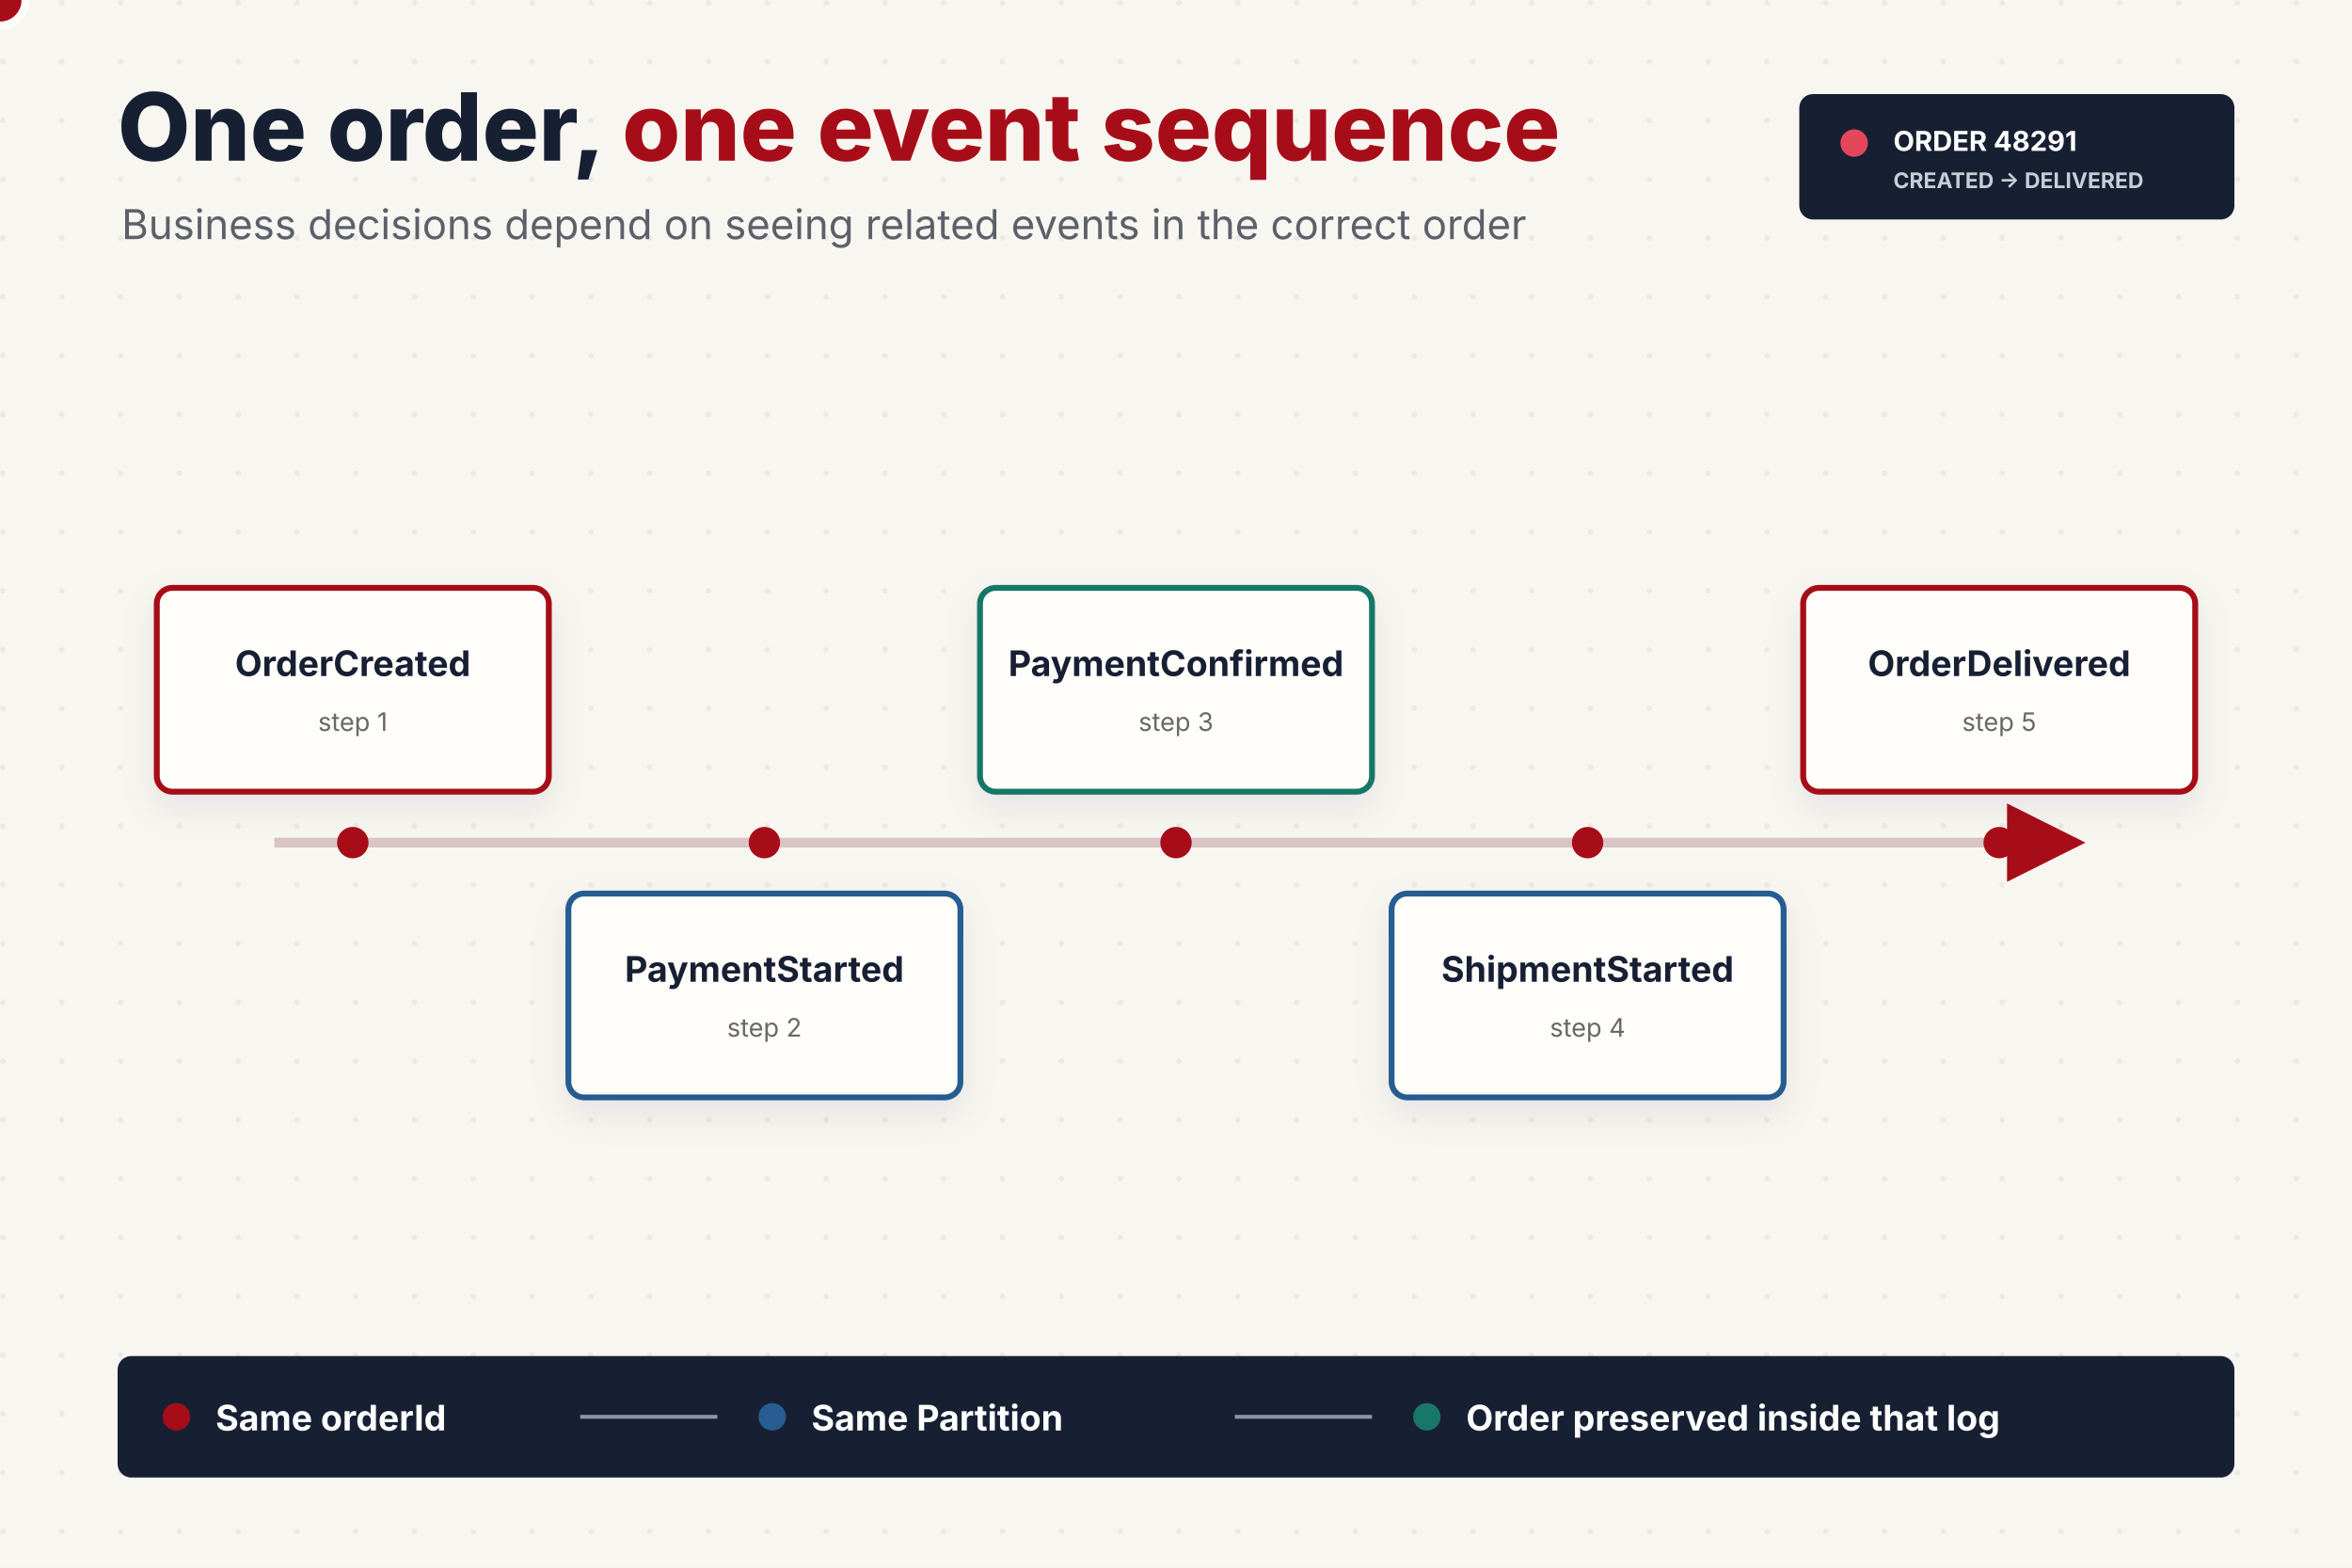
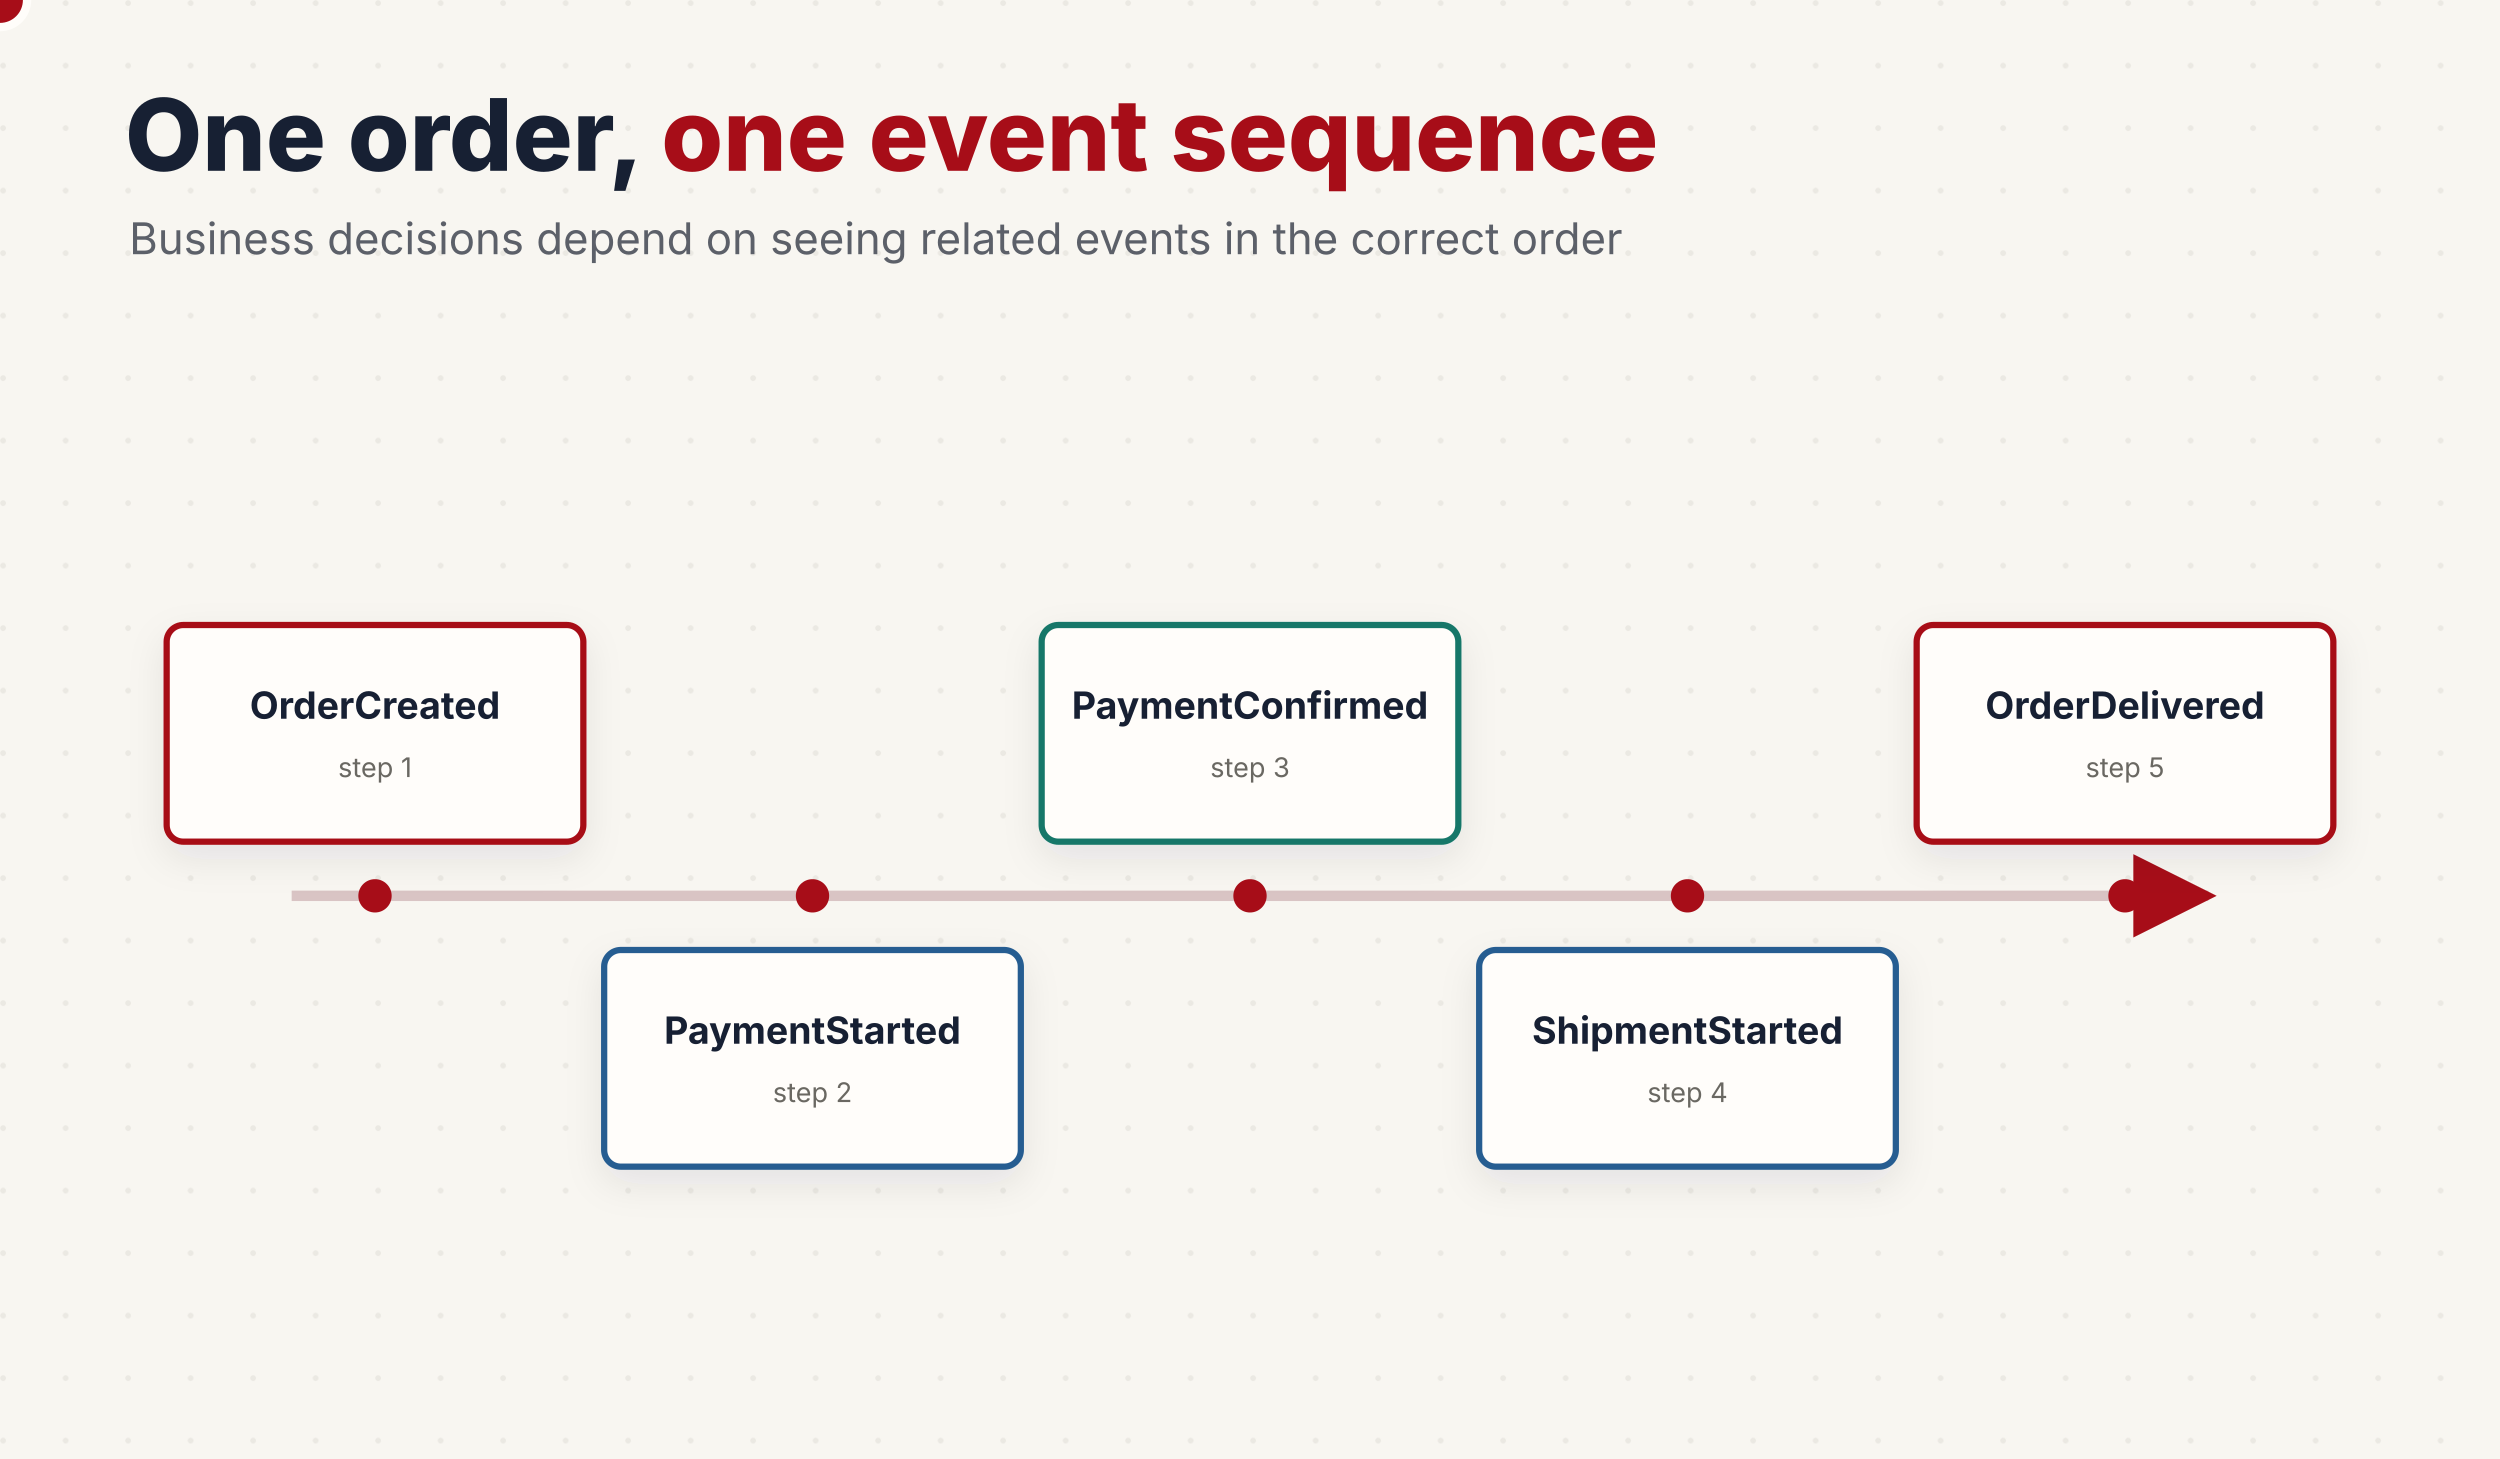
- <svg xmlns="http://www.w3.org/2000/svg" xmlns:xlink="http://www.w3.org/1999/xlink" width="960" height="640" viewBox="0 0 1200 800" role="img" aria-labelledby="title desc">
+ <svg xmlns="http://www.w3.org/2000/svg" xmlns:xlink="http://www.w3.org/1999/xlink" width="960" height="560" viewBox="0 0 1200 700" role="img" aria-labelledby="title desc">
  <defs>
    <pattern id="grid" width="30" height="30" patternUnits="userSpaceOnUse">
      <circle cx="1.5" cy="1.5" r="1.4" fill="#d9d6cf" opacity=".42" />
    </pattern>
    <filter id="shadow" x="-20%" y="-20%" width="140%" height="140%">
      <feDropShadow dx="0" dy="7" stdDeviation="9" flood-color="#172033" flood-opacity=".08" />
    </filter>
    <marker id="ar" viewBox="0 0 10 10" refX="9" refY="5" markerWidth="8" markerHeight="8" orient="auto">
      <path d="M0 0 10 5 0 10Z" fill="#a70d18" />
    </marker>
    <path id="timeline" d="M140 430H1060" />
  </defs>
  <rect width="1200" height="800" fill="#f8f6f1" />
  <rect width="1200" height="800" fill="url(#grid)" />
  <g font-family="Inter,ui-sans-serif,system-ui,-apple-system,'Segoe UI',sans-serif">
    <text x="60" y="82" fill="#172033" font-size="48" font-weight="760">One order, <tspan fill="#a70d18">one event sequence</tspan>
    </text>
    <text x="62" y="122" fill="#5c6069" font-size="21">Business decisions depend on seeing related events in the correct order</text>
-     <g transform="translate(918 48)">
-       <rect width="222" height="64" rx="7" fill="#172033" />
-       <circle cx="28" cy="25" r="7" fill="#e4475b" />
-       <text x="48" y="29" fill="#fff" font-size="14" font-weight="750">ORDER 48291</text>
-       <text x="48" y="48" fill="#c8ced8" font-size="11" font-weight="650">CREATED → DELIVERED</text>
-     </g>
    <path d="M140 430H1060" stroke="#d9c4c4" stroke-width="5" marker-end="url(#ar)" />
    <g filter="url(#shadow)">
      <g fill="#fffdfa" stroke-width="3">
        <rect x="80" y="300" width="200" height="104" rx="8" stroke="#a70d18" />
        <rect x="290" y="456" width="200" height="104" rx="8" stroke="#275d91" />
        <rect x="500" y="300" width="200" height="104" rx="8" stroke="#187769" />
        <rect x="710" y="456" width="200" height="104" rx="8" stroke="#275d91" />
        <rect x="920" y="300" width="200" height="104" rx="8" stroke="#a70d18" />
      </g>
    </g>
    <g fill="#172033" font-size="18" font-weight="720" text-anchor="middle">
      <text x="180" y="345">OrderCreated</text>
      <text x="390" y="501">PaymentStarted</text>
      <text x="600" y="345">PaymentConfirmed</text>
      <text x="810" y="501">ShipmentStarted</text>
      <text x="1020" y="345">OrderDelivered</text>
    </g>
    <g fill="#6a6862" font-size="13" text-anchor="middle">
      <text x="180" y="373">step 1</text>
      <text x="390" y="529">step 2</text>
      <text x="600" y="373">step 3</text>
      <text x="810" y="529">step 4</text>
      <text x="1020" y="373">step 5</text>
    </g>
    <g fill="#a70d18">
      <circle cx="180" cy="430" r="8" />
      <circle cx="390" cy="430" r="8" />
      <circle cx="600" cy="430" r="8" />
      <circle cx="810" cy="430" r="8" />
      <circle cx="1020" cy="430" r="8" />
    </g>
    <circle r="13" fill="#a70d18" stroke="#fffdfa" stroke-width="4">
      <animateMotion dur="6s" repeatCount="indefinite">
        <mpath xlink:href="#timeline" />
      </animateMotion>
    </circle>
-     <g transform="translate(60 692)">
-       <rect width="1080" height="62" rx="7" fill="#172033" />
-       <circle cx="30" cy="31" r="7" fill="#a70d18" />
-       <text x="50" y="38" fill="#fff" font-size="18" font-weight="650">Same orderId</text>
-       <path d="M236 31H306" stroke="#8c94a3" stroke-width="2" />
-       <circle cx="334" cy="31" r="7" fill="#275d91" />
-       <text x="354" y="38" fill="#fff" font-size="18" font-weight="650">Same Partition</text>
-       <path d="M570 31H640" stroke="#8c94a3" stroke-width="2" />
-       <circle cx="668" cy="31" r="7" fill="#187769" />
-       <text x="688" y="38" fill="#fff" font-size="18" font-weight="650">Order preserved inside that log</text>
-     </g>
  </g>
</svg>
